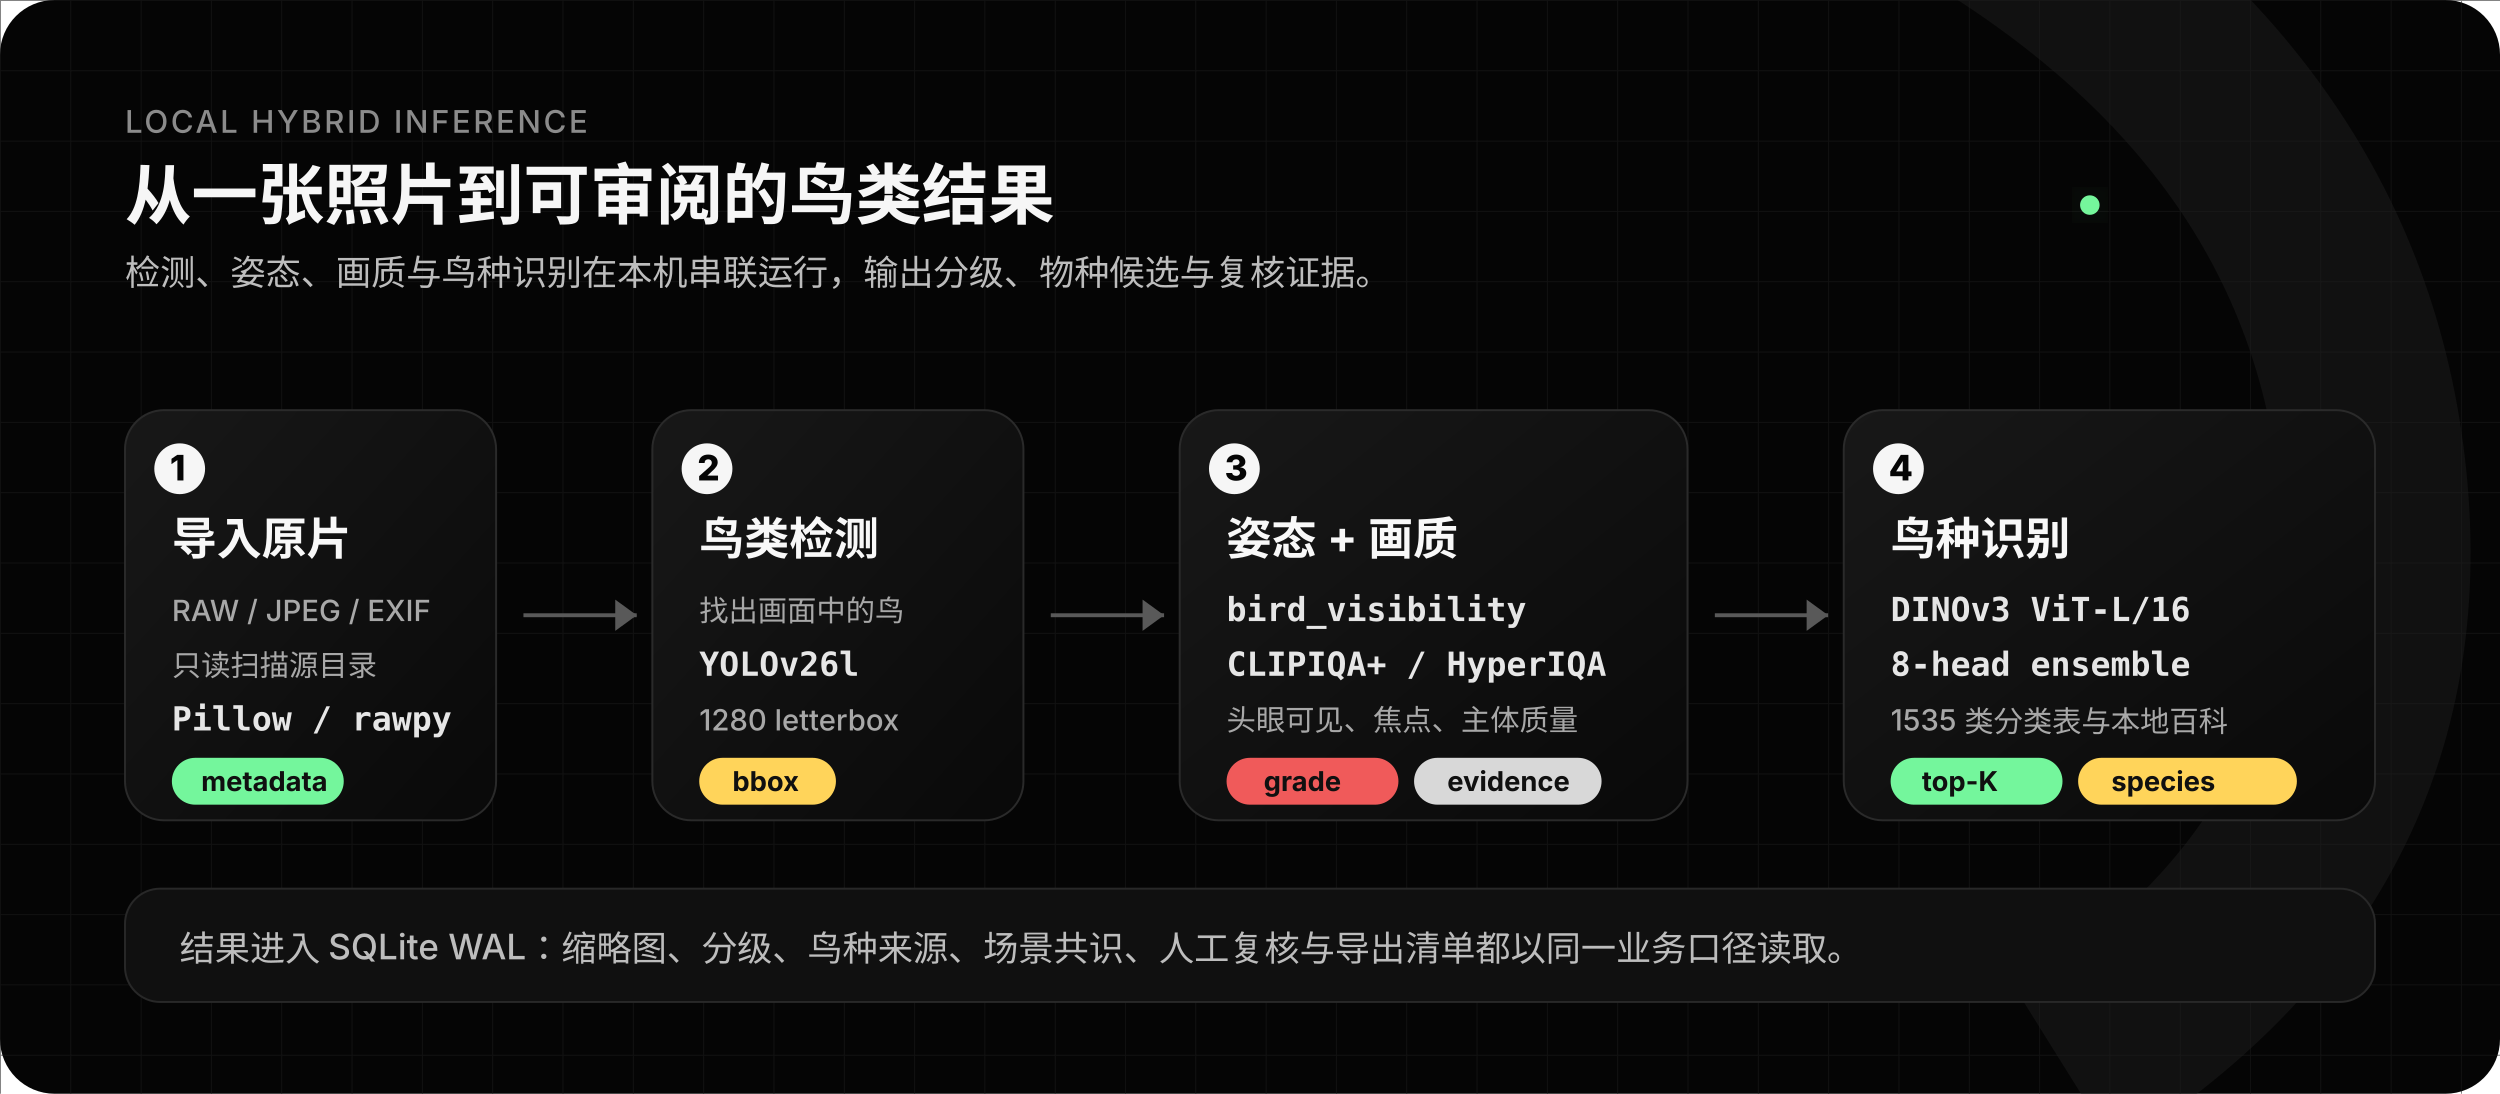
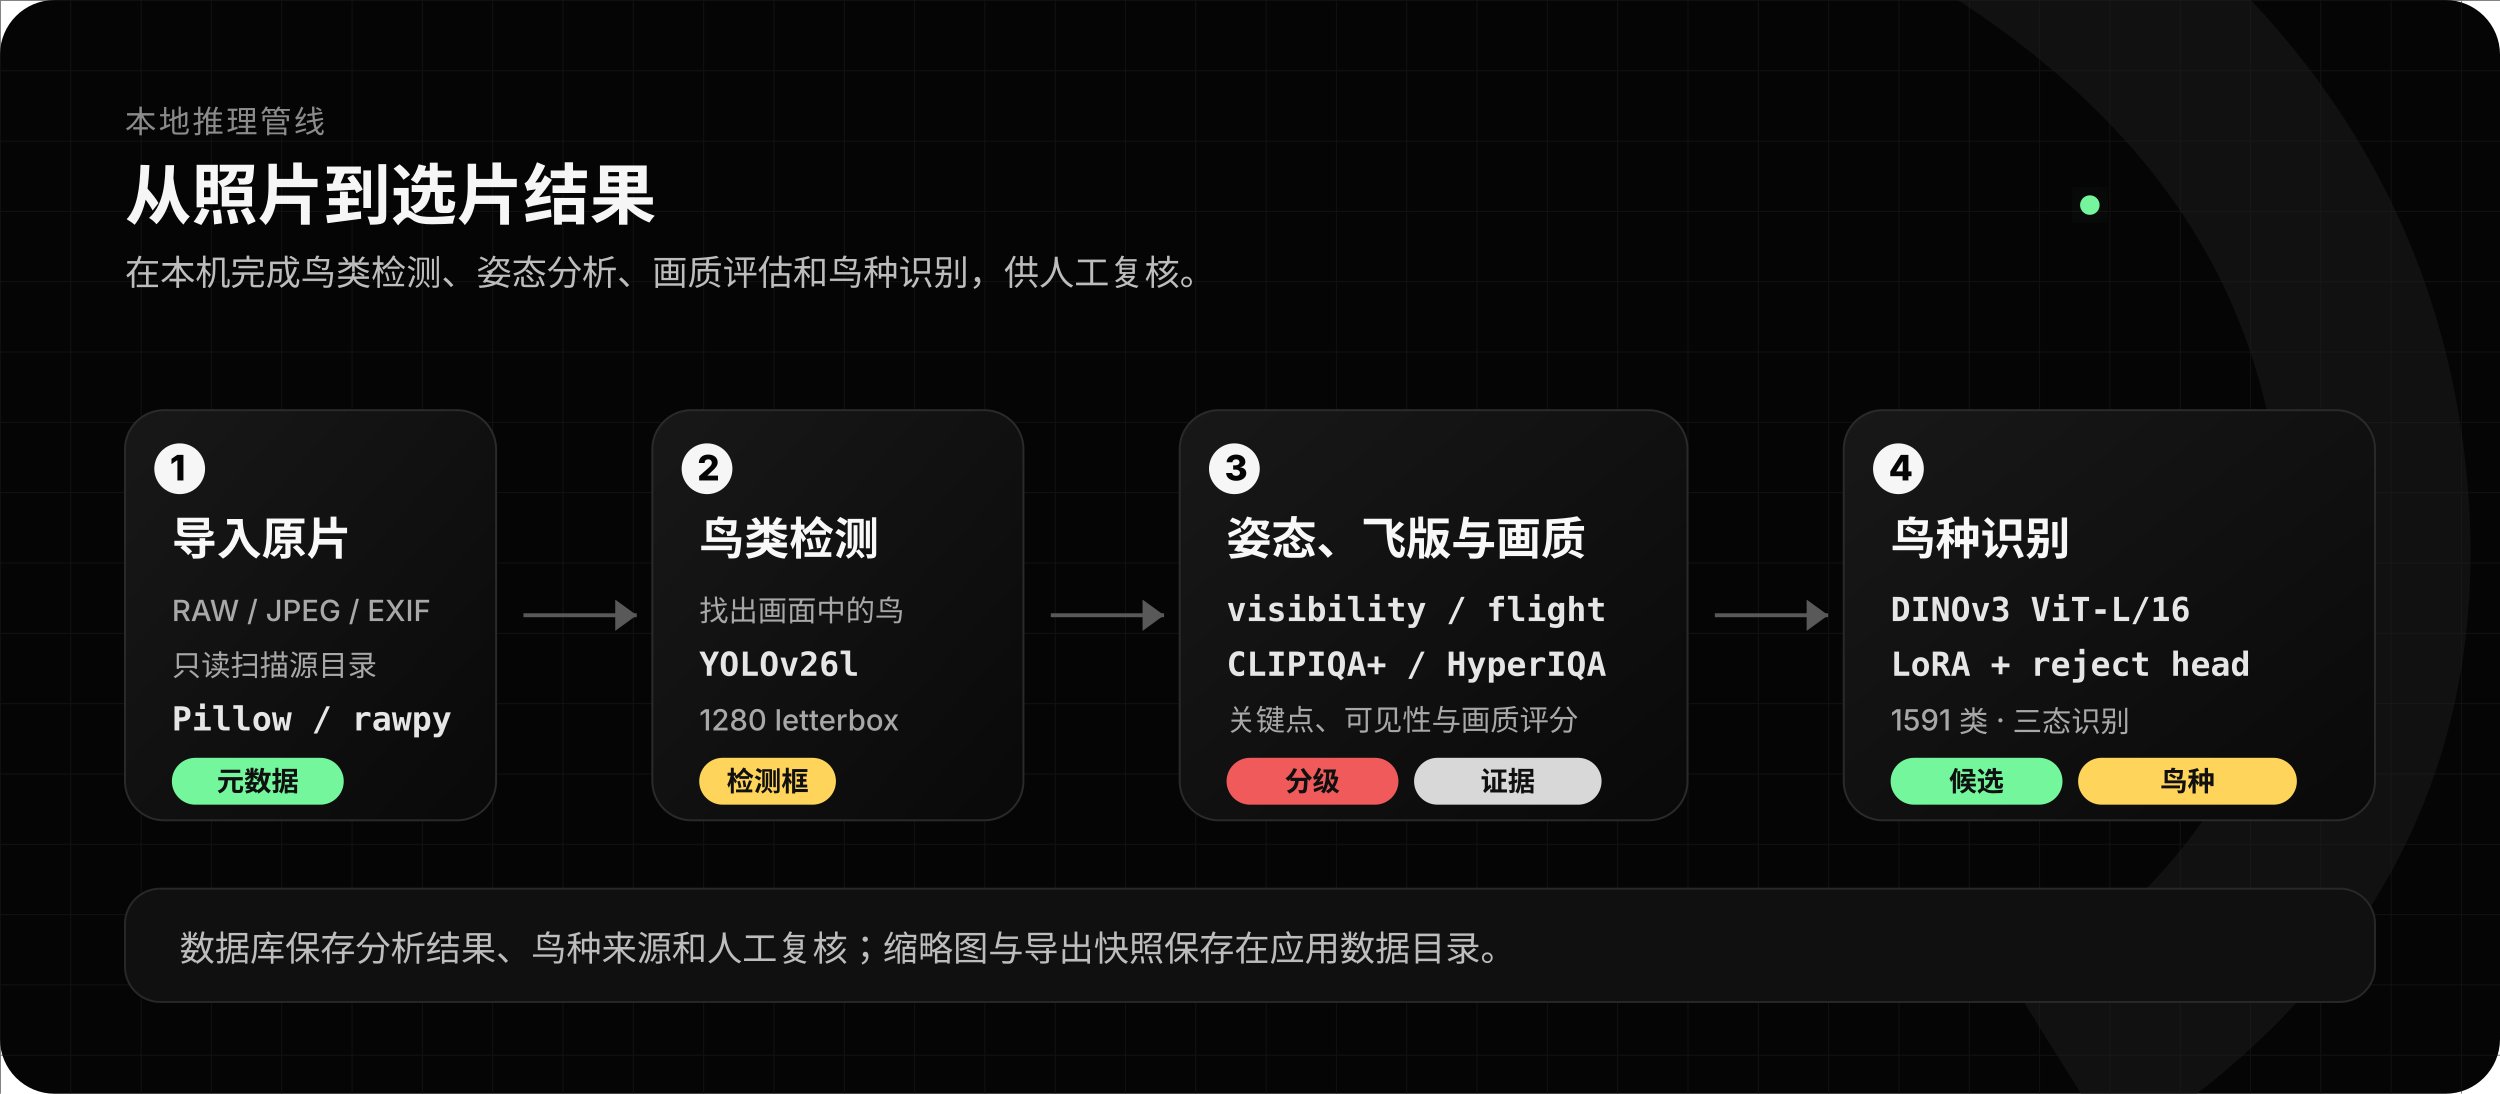
<svg xmlns="http://www.w3.org/2000/svg" width="1280" height="560" viewBox="0 0 1280 560" fill="none" role="img" aria-labelledby="title desc">
  <rect width="1280" height="560" rx="28" fill="#050505" />
  <defs>
    <pattern id="grid" width="36" height="36" patternUnits="userSpaceOnUse">
      <path d="M 36 0 L 0 0 0 36" fill="none" stroke="#1b1b1b" stroke-width="1" />
    </pattern>
    <linearGradient id="panel" x1="0" y1="0" x2="1" y2="1">
      <stop offset="0" stop-color="#181818" />
      <stop offset="1" stop-color="#090909" />
    </linearGradient>
    <filter id="soft-glow" x="-40%" y="-40%" width="180%" height="180%">
      <feGaussianBlur stdDeviation="14" result="blur" />
      <feMerge>
        <feMergeNode in="blur" />
        <feMergeNode in="SourceGraphic" />
      </feMerge>
    </filter>
    <style>
      .eyebrow { fill: #8b8b8b; font: 500 16px ui-sans-serif, -apple-system, BlinkMacSystemFont, "Segoe UI", sans-serif; letter-spacing: .08em; }
      .title { fill: #f6f6f6; font: 700 34px ui-sans-serif, -apple-system, BlinkMacSystemFont, "Segoe UI", sans-serif; }
      .subtitle { fill: #bdbdbd; font: 500 18px ui-sans-serif, -apple-system, BlinkMacSystemFont, "Segoe UI", sans-serif; }
      .card-title { fill: #f8f8f8; font: 700 23px ui-sans-serif, -apple-system, BlinkMacSystemFont, "Segoe UI", sans-serif; }
      .card-small { fill: #a8a8a8; font: 500 15px ui-sans-serif, -apple-system, BlinkMacSystemFont, "Segoe UI", sans-serif; }
      .mono { fill: #e6e6e6; font: 650 17px ui-monospace, SFMono-Regular, Menlo, Consolas, monospace; }
      .tag { fill: #101010; font: 700 14px ui-sans-serif, -apple-system, BlinkMacSystemFont, "Segoe UI", sans-serif; }
      .number { fill: #050505; font: 800 18px ui-sans-serif, -apple-system, BlinkMacSystemFont, "Segoe UI", sans-serif; }
    </style>
  </defs>
  <rect width="1280" height="560" fill="url(#grid)" opacity=".55" />
  <path d="M996 -60C1130 16 1202 118 1215 246C1228 374 1175 475 1058 548" stroke="#202020" stroke-width="96" opacity=".45" />
  <circle cx="1070" cy="105" r="5" fill="#74F69C" filter="url(#soft-glow)" />
  <circle cx="1125" cy="395" r="5" fill="#FFD45A" filter="url(#soft-glow)" />
  <circle cx="196" cy="472" r="5" fill="#FF4D4D" filter="url(#soft-glow)" />
-   <text x="64" y="68" class="eyebrow">LOCAL HYBRID INFERENCE</text>
-   <text x="64" y="112" class="title">从一张照片到可审阅的鸟类结果</text>
-   <text x="64" y="146" class="subtitle">检测、姿态、画质与鸟种识别在本机串联运行，输出分级、物种候选与复核证据。</text>
+   <text x="64" y="68" class="eyebrow">本地推理管线</text>
+   <text x="64" y="112" class="title">从照片到选片结果</text>
+   <text x="64" y="146" class="subtitle">在本机完成鸟类检测、姿态分析、画质评估和鸟种识别，供人工复核。</text>
  <g transform="translate(64 210)">
    <rect x="0" y="0" width="190" height="210" rx="20" fill="url(#panel)" stroke="#2a2a2a" />
    <circle cx="28" cy="30" r="13" fill="#f6f6f6" />
    <text x="23" y="36" class="number">1</text>
    <text x="24" y="74" class="card-title">导入原片</text>
    <text x="24" y="108" class="card-small">RAW / JPEG / EXIF</text>
    <text x="24" y="136" class="card-small">只读扫描源目录</text>
    <text x="24" y="164" class="mono">Pillow / rawpy</text>
    <rect x="24" y="178" width="88" height="24" rx="12" fill="#74F69C" />
-     <text x="39" y="195" class="tag">metadata</text>
+     <text x="47" y="195" class="tag">元数据</text>
  </g>
  <path d="M268 315H326" stroke="#595959" stroke-width="2" />
  <path d="M326 315L315 307V323L326 315Z" fill="#595959" />
  <g transform="translate(334 210)">
    <rect x="0" y="0" width="190" height="210" rx="20" fill="url(#panel)" stroke="#2a2a2a" />
    <circle cx="28" cy="30" r="13" fill="#f6f6f6" />
    <text x="23" y="36" class="number">2</text>
    <text x="24" y="74" class="card-title">鸟类检测</text>
    <text x="24" y="108" class="card-small">找出画面中的鸟</text>
    <text x="24" y="136" class="mono">YOLOv26l</text>
    <text x="24" y="164" class="card-small">1280 letterbox</text>
    <rect x="24" y="178" width="70" height="24" rx="12" fill="#FFD45A" />
-     <text x="41" y="195" class="tag">bbox</text>
+     <text x="38" y="195" class="tag">检测框</text>
  </g>
  <path d="M538 315H596" stroke="#595959" stroke-width="2" />
  <path d="M596 315L585 307V323L596 315Z" fill="#595959" />
  <g transform="translate(604 210)">
    <rect x="0" y="0" width="260" height="210" rx="20" fill="url(#panel)" stroke="#2a2a2a" />
    <circle cx="28" cy="30" r="13" fill="#f6f6f6" />
    <text x="23" y="36" class="number">3</text>
-     <text x="24" y="74" class="card-title">姿态 + 画质</text>
-     <text x="24" y="108" class="mono">bird_visibility</text>
+     <text x="24" y="74" class="card-title">姿态、飞版与画质</text>
+     <text x="24" y="108" class="mono">visibility / flight</text>
    <text x="24" y="136" class="mono">CLIPIQA+ / HyperIQA</text>
-     <text x="24" y="164" class="card-small">头眼可见、焦点、主体质量</text>
+     <text x="24" y="164" class="card-small">关键点、可见性与画质评分</text>
    <rect x="24" y="178" width="88" height="24" rx="12" fill="#F05A5A" />
-     <text x="43" y="195" class="tag">grade</text>
+     <text x="54" y="195" class="tag">分级</text>
    <rect x="120" y="178" width="96" height="24" rx="12" fill="#D8D8D8" />
-     <text x="137" y="195" class="tag">evidence</text>
+     <text x="154" y="195" class="tag">证据</text>
  </g>
  <path d="M878 315H936" stroke="#595959" stroke-width="2" />
  <path d="M936 315L925 307V323L936 315Z" fill="#595959" />
  <g transform="translate(944 210)">
    <rect x="0" y="0" width="272" height="210" rx="20" fill="url(#panel)" stroke="#2a2a2a" />
    <circle cx="28" cy="30" r="13" fill="#f6f6f6" />
    <text x="23" y="36" class="number">4</text>
    <text x="24" y="74" class="card-title">鸟种识别</text>
    <text x="24" y="108" class="mono">DINOv3 ViT-L/16</text>
-     <text x="24" y="136" class="mono">8-head ensemble</text>
-     <text x="24" y="164" class="card-small">1535 类分类表与本地百科</text>
+     <text x="24" y="136" class="mono">LoRA + reject head</text>
+     <text x="24" y="164" class="card-small">1591 类 · 三态识别</text>
    <rect x="24" y="178" width="88" height="24" rx="12" fill="#74F69C" />
-     <text x="40" y="195" class="tag">top-K</text>
+     <text x="54" y="195" class="tag">候选</text>
    <rect x="120" y="178" width="112" height="24" rx="12" fill="#FFD45A" />
-     <text x="137" y="195" class="tag">species</text>
+     <text x="162" y="195" class="tag">鸟种</text>
  </g>
  <g transform="translate(64 455)">
    <rect width="1152" height="58" rx="18" fill="#101010" stroke="#282828" />
-     <text x="28" y="37" class="subtitle">结果进入 SQLite WAL：缩略图、分级、鸟种来源、场景共识、人工复核与导出清单都以同一业务口径读取。</text>
+     <text x="28" y="37" class="subtitle">数据库保存分析结果、鸟种来源和人工复核；缩略图与导出快照保存在应用数据目录。</text>
  </g>
</svg>
